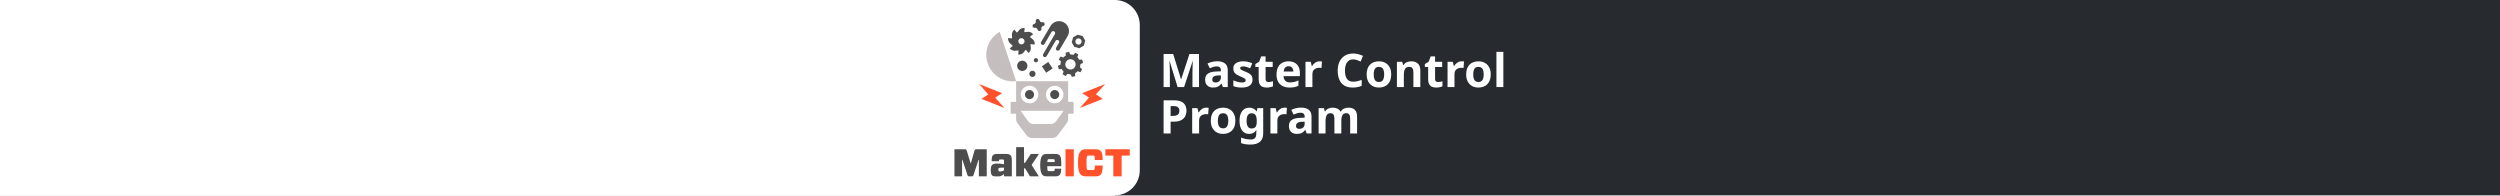
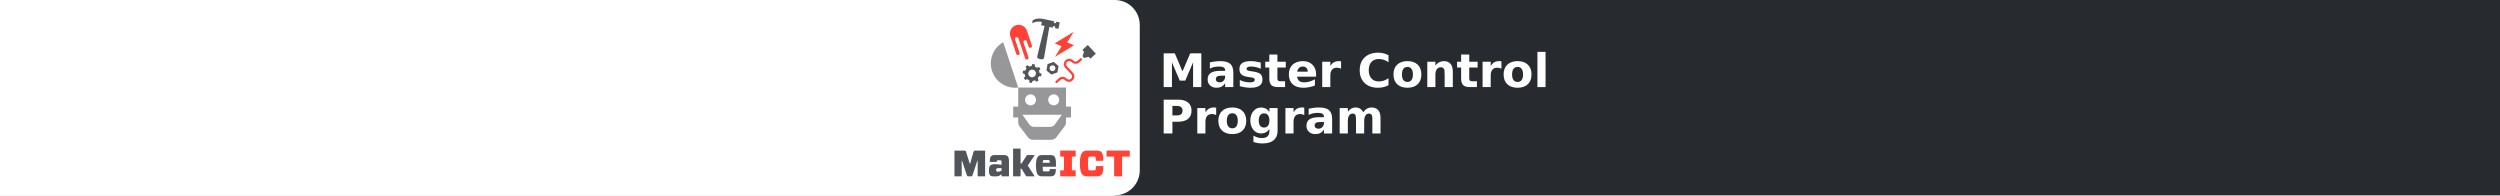
<svg xmlns="http://www.w3.org/2000/svg" width="2560" height="200" viewBox="0 0 2560 200" id="svg2" version="1.1">
  <defs id="defs4">
    <clipPath id="clipPath4214" clipPathUnits="userSpaceOnUse">
      <path id="path4216" d="M 0,612 792,612 792,0 0,0 0,612 Z" />
    </clipPath>
  </defs>
  <g id="layer1" transform="translate(-255.7823,-534.1035)">
    <rect style="opacity:1;fill:#272b30;fill-opacity:1;stroke:none;stroke-width:2;stroke-linecap:round;stroke-linejoin:round;stroke-miterlimit:4;stroke-dasharray:none;stroke-dashoffset:0;stroke-opacity:1" id="rect4879" width="1418.477" height="200" x="1397.305" y="534.104" ry="0" />
    <path style="opacity:1;fill:#ffffff;fill-opacity:1;stroke:none;stroke-width:2;stroke-linecap:round;stroke-linejoin:round;stroke-miterlimit:4;stroke-dasharray:none;stroke-dashoffset:0;stroke-opacity:1" d="m 255.782,534.103 0,200 1141.523,1.3e-4 c 14.182,0 25.6,-11.418 25.6,-25.6 l 0,-148.8 c 0,-14.182 -11.418,-25.6 -25.6,-25.6 z" id="rect4877" />
-     <text xml:space="preserve" style="font-style:normal;font-weight:normal;font-size:61.735px;line-height:100%;font-family:sans-serif;letter-spacing:0px;word-spacing:0px;fill:#ffffff;fill-opacity:1;stroke:none;stroke-width:1;stroke-linecap:butt;stroke-linejoin:miter;stroke-miterlimit:4;stroke-dasharray:none;stroke-opacity:1" x="1442.018" y="623.717" id="text4258" transform="scale(1.0007,0.9993009)">
-       <tspan id="tspan4260" x="1442.018" y="623.717" style="font-weight:bold;font-size:47.494px;line-height:100%;fill:#ffffff;fill-opacity:1;stroke:none;stroke-width:1;stroke-miterlimit:4;stroke-dasharray:none;stroke-opacity:1">Master Control</tspan>
-       <tspan id="tspan4784" x="1442.018" y="671.211" style="font-weight:bold;font-size:47.494px;line-height:100%;fill:#ffffff;fill-opacity:1;stroke:none;stroke-width:1;stroke-miterlimit:4;stroke-dasharray:none;stroke-opacity:1">Program</tspan>
-     </text>
-     <g id="g4990" transform="matrix(0.982336,0,0,0.982336,968.1253,7.295189)">
-       <g transform="matrix(0.7000381,0,0,0.7000381,59.22404,237.7041)" id="g4592">
-         <path id="path4220" style="fill:#c4bebf;fill-opacity:1;fill-rule:nonzero;stroke:none" d="m 368.22,473.882 c -16.103,9.084 -24.07,28.562 -18.033,46.773 6.038,18.211 24.065,29.07 42.405,26.734 l -24.372,-73.506 z" />
-         <path id="path4224" style="fill:#c4bebf;fill-opacity:1;fill-rule:nonzero;stroke:none" d="m 452.103,607.127 c -1.791,2.499 -4.676,3.98 -7.75,3.98 l -26.079,0 c -3.074,0 -5.96,-1.481 -7.75,-3.98 l -11.223,-15.658 64.024,0 -11.223,15.658 z m 17.931,-28.887 0,-30.85 -77.441,0 0,30.85 -8.151,0 0,17.62 8.151,0 0,7.874 c 0,2.285 0.743,4.509 2.116,6.336 l 13.381,17.789 c 1.991,2.647 5.111,4.205 8.424,4.205 l 29.599,0 c 3.312,0 6.433,-1.558 8.424,-4.205 l 13.381,-17.789 c 1.374,-1.827 2.116,-4.051 2.116,-6.336 l 0,-7.874 8.151,0 0,-17.62 -8.151,0 z" />
-         <path id="path4228" style="fill:#ffffff;fill-opacity:1;fill-rule:nonzero;stroke:none" d="m 450.067,580.379 c -7.206,0 -13.049,-5.843 -13.049,-13.049 0,-7.206 5.843,-13.049 13.049,-13.049 7.206,0 13.049,5.843 13.049,13.049 0,7.206 -5.843,13.049 -13.049,13.049" />
-         <path id="path4232" style="fill:#ffffff;fill-opacity:1;fill-rule:nonzero;stroke:none" d="m 412.559,554.283 c 7.206,0 13.049,5.841 13.049,13.049 0,7.206 -5.843,13.049 -13.049,13.049 -7.206,0 -13.049,-5.843 -13.049,-13.049 0,-7.207 5.843,-13.049 13.049,-13.049" />
-         <path id="path4246" style="fill:#ff522b;fill-opacity:1;fill-rule:nonzero;stroke:none" d="m 521.62,573.743 -10.159,-6.676 13.679,-15.379 -34.154,13.531 10.159,6.676 -13.679,15.377 34.154,-13.53 z" />
-         <path id="path4250" style="fill:#ff522b;fill-opacity:1;fill-rule:nonzero;stroke:none" d="m 341.006,573.743 10.159,-6.676 -13.679,-15.379 34.154,13.531 -10.159,6.676 13.679,15.377 -34.154,-13.53 z" />
-         <path id="path4254" style="fill:#4d4d4d;fill-opacity:1;fill-rule:nonzero;stroke:none" d="m 450.067,560.568 c -3.735,0 -6.763,3.027 -6.763,6.763 0,3.735 3.027,6.764 6.763,6.764 3.735,0 6.763,-3.029 6.763,-6.764 0,-3.735 -3.027,-6.763 -6.763,-6.763" />
-         <path id="path4258" style="fill:#4d4d4d;fill-opacity:1;fill-rule:nonzero;stroke:none" d="m 412.559,560.568 c -3.735,0 -6.763,3.027 -6.763,6.763 0,3.735 3.027,6.764 6.763,6.764 3.735,0 6.763,-3.029 6.763,-6.764 0,-3.735 -3.027,-6.763 -6.763,-6.763" />
-         <path id="path4262" style="fill:#4d4d4d;fill-opacity:1;fill-rule:nonzero;stroke:none" d="m 464.004,460.013 c -7.061,-4.12 -16.126,-1.735 -20.246,5.326 l -13.952,23.633 c -0.824,1.413 -0.348,3.225 1.065,4.049 1.413,0.825 3.225,0.347 4.049,-1.065 l 10.306,-17.665 c 0.825,-1.411 2.638,-1.889 4.05,-1.065 1.411,0.824 1.889,2.638 1.065,4.049 l -17.424,29.865 c -0.824,1.413 -0.347,3.226 1.065,4.05 1.413,0.824 3.226,0.346 4.05,-1.065 l 13.242,-22.7 c 0.824,-1.413 2.637,-1.889 4.049,-1.065 1.413,0.824 1.89,2.638 1.066,4.049 l -4.159,7.128 c -0.824,1.413 -0.346,3.225 1.066,4.049 1.413,0.824 3.225,0.347 4.049,-1.065 l 11.985,-20.26 c 4.12,-7.062 1.735,-16.126 -5.326,-20.246" />
-         <path id="path4266" style="fill:#4d4d4d;fill-opacity:1;fill-rule:nonzero;stroke:none" d="m 416.9,531.847 c -2.562,0 -4.641,2.078 -4.641,4.641 0,2.562 2.079,4.64 4.641,4.64 2.562,0 4.64,-2.078 4.64,-4.64 0,-2.564 -2.078,-4.641 -4.64,-4.641" />
-         <path id="path4270" style="fill:#4d4d4d;fill-opacity:1;fill-rule:nonzero;stroke:none" d="m 485.473,492.928 c -2.562,0 -4.64,-2.078 -4.64,-4.641 0,-2.562 2.078,-4.64 4.64,-4.64 2.562,0 4.64,2.078 4.64,4.64 0,2.564 -2.078,4.641 -4.64,4.641 m 6.229,-12.639 -7.48,-2.061 -6.747,3.831 -2.061,7.48 3.831,6.746 7.48,2.061 6.747,-3.831 2.061,-7.48 -3.831,-6.746 z" />
-         <path id="path4274" style="fill:#4d4d4d;fill-opacity:1;fill-rule:nonzero;stroke:none" d="m 422.071,513.012 c -1.749,0 -3.167,1.417 -3.167,3.167 0,1.749 1.419,3.167 3.167,3.167 1.749,0 3.168,-1.419 3.168,-3.167 0,-1.75 -1.419,-3.167 -3.168,-3.167" />
-         <path id="path4278" style="fill:#4d4d4d;fill-opacity:1;fill-rule:nonzero;stroke:none" d="m 401.778,516.878 c -4.231,0 -7.661,3.43 -7.661,7.661 0,4.231 3.43,7.661 7.661,7.661 4.231,0 7.661,-3.43 7.661,-7.661 0,-4.231 -3.43,-7.661 -7.661,-7.661" />
-         <path id="path4282" style="fill:#4d4d4d;fill-opacity:1;fill-rule:nonzero;stroke:none" d="m 477.109,529.136 c -3.739,1.982 -8.376,0.559 -10.359,-3.179 -1.981,-3.739 -0.559,-8.376 3.18,-10.359 3.737,-1.982 8.375,-0.559 10.357,3.179 1.982,3.739 0.56,8.376 -3.179,10.359 m 9.731,-13.562 -3.132,-4.151 1.565,-3.781 -4.594,-2.701 -2.544,3.204 -5.151,-0.72 -1.567,-3.78 -5.157,1.337 0.466,4.065 -4.151,3.132 -3.78,-1.564 -2.703,4.594 3.204,2.544 -0.72,5.15 -3.779,1.567 1.337,5.159 4.064,-0.468 3.132,4.151 -1.564,3.781 4.594,2.701 2.544,-3.204 5.15,0.72 1.567,3.78 5.159,-1.337 -0.466,-4.065 4.151,-3.132 3.78,1.564 2.703,-4.593 -3.205,-2.545 0.721,-5.15 3.779,-1.567 -1.337,-5.159 -4.065,0.468 z" />
-         <path id="path4286" style="fill:#4d4d4d;fill-opacity:1;fill-rule:nonzero;stroke:none" d="m 430.933,525.245 6.439,9.589 9.587,-6.439 -6.438,-9.589 -9.589,6.439 z" />
-         <path id="path4290" style="fill:#4d4d4d;fill-opacity:1;fill-rule:nonzero;stroke:none" d="m 400.529,492.613 c -2.562,0 -4.64,-2.078 -4.64,-4.641 0,-2.562 2.078,-4.64 4.64,-4.64 2.562,0 4.641,2.078 4.641,4.64 0,2.564 -2.079,4.641 -4.641,4.641 m 15.821,-8.453 c -1.517,-1.051 -2.909,-2.138 -3.24,-2.784 l 4.854,-3.989 -0.072,-0.087 c -2.131,-2.592 -5.486,-3.849 -8.796,-3.3 -1.821,0.302 -3.594,0.491 -4.326,0.251 l 0.595,-6.089 -0.255,-0.024 c -3.274,-0.32 -6.479,1.1 -8.445,3.737 -1.115,1.496 -2.28,2.894 -2.97,3.248 l -3.761,-4.574 -0.002,0.002 c -2.654,2.18 -3.995,5.575 -3.559,8.981 0.225,1.746 0.344,3.431 0.114,4.18 l -5.776,-0.565 0,0.004 c -0.335,3.425 1.125,6.781 3.855,8.877 1.401,1.075 2.684,2.175 3.047,2.839 l -4.516,3.711 0.002,0.004 c 2.178,2.647 5.589,3.955 8.98,3.446 1.761,-0.265 3.46,-0.424 4.201,-0.211 l -0.584,5.986 0.002,0 c 3.41,0.333 6.736,-1.191 8.716,-3.987 1.05,-1.484 2.127,-2.842 2.771,-3.194 l 3.941,4.794 0.002,-0.002 c 2.636,-2.166 3.886,-5.598 3.268,-8.954 -0.333,-1.802 -0.55,-3.542 -0.331,-4.256 l 6.285,0.614 0.002,-0.024 c 0.331,-3.39 -1.202,-6.695 -4.003,-8.635" />
-         <path id="path4294" style="fill:#4d4d4d;fill-opacity:1;fill-rule:nonzero;stroke:none" d="m 431.558,459.576 c -1.782,0.379 -3.536,-0.759 -3.915,-2.541 -0.339,-1.587 -1.899,-2.6 -3.485,-2.263 -1.587,0.338 -2.6,1.897 -2.263,3.485 0.38,1.782 -0.759,3.536 -2.541,3.915 -1.587,0.338 -2.6,1.897 -2.263,3.485 0.338,1.587 1.897,2.6 3.485,2.263 1.784,-0.38 3.536,0.759 3.915,2.541 0.339,1.587 1.899,2.6 3.485,2.263 1.587,-0.339 2.6,-1.899 2.263,-3.485 -0.38,-1.784 0.759,-3.536 2.541,-3.916 1.587,-0.338 2.6,-1.897 2.263,-3.484 -0.337,-1.587 -1.897,-2.6 -3.485,-2.263" />
+     <g id="g5498" transform="translate(8.6841675e-6,0)">
+       <g transform="scale(1.0007,0.9993009)" style="font-style:normal;font-weight:normal;font-size:61.735px;line-height:100%;font-family:sans-serif;letter-spacing:0px;word-spacing:0px;fill:#ffffff;fill-opacity:1;stroke:none;stroke-width:1;stroke-linecap:butt;stroke-linejoin:miter;stroke-miterlimit:4;stroke-dasharray:none;stroke-opacity:1" id="text4258">
+         <path d="m 1446.378,589.094 11.363,0 7.885,18.529 7.931,-18.529 11.34,0 0,34.623 -8.441,0 0,-25.324 -7.978,18.668 -5.659,0 -7.978,-18.668 0,25.324 -8.464,0 0,-34.623 z" style="font-weight:bold;font-size:47.494px;line-height:100%;fill:#ffffff;fill-opacity:1;stroke:none;stroke-width:1;stroke-miterlimit:4;stroke-dasharray:none;stroke-opacity:1" id="path5524" />
+         <path d="m 1504.957,612.029 q -2.597,0 -3.919,0.881 -1.299,0.881 -1.299,2.597 0,1.577 1.044,2.481 1.067,0.881 2.945,0.881 2.342,0 3.942,-1.67 1.6,-1.693 1.6,-4.221 l 0,-0.951 -4.313,0 z m 12.685,-3.131 0,14.819 -8.372,0 0,-3.85 q -1.67,2.365 -3.757,3.455 -2.087,1.067 -5.079,1.067 -4.035,0 -6.563,-2.342 -2.505,-2.365 -2.505,-6.122 0,-4.569 3.131,-6.702 3.154,-2.134 9.879,-2.134 l 4.893,0 0,-0.649 q 0,-1.971 -1.554,-2.876 -1.554,-0.928 -4.847,-0.928 -2.667,0 -4.963,0.533 -2.296,0.533 -4.267,1.6 l 0,-6.331 q 2.667,-0.649 5.357,-0.974 2.69,-0.348 5.38,-0.348 7.027,0 10.134,2.783 3.131,2.76 3.131,8.998 z" style="font-weight:bold;font-size:47.494px;line-height:100%;fill:#ffffff;fill-opacity:1;stroke:none;stroke-width:1;stroke-miterlimit:4;stroke-dasharray:none;stroke-opacity:1" id="path5526" />
+         <path d="m 1545.702,598.556 0,6.308 q -2.667,-1.113 -5.148,-1.67 -2.481,-0.557 -4.684,-0.557 -2.365,0 -3.525,0.603 -1.136,0.58 -1.136,1.809 0,0.997 0.858,1.531 0.881,0.533 3.131,0.788 l 1.461,0.209 q 6.377,0.812 8.581,2.667 2.203,1.855 2.203,5.821 0,4.151 -3.061,6.238 -3.061,2.087 -9.137,2.087 -2.574,0 -5.334,-0.417 -2.736,-0.394 -5.635,-1.206 l 0,-6.308 q 2.481,1.206 5.079,1.809 2.62,0.603 5.311,0.603 2.435,0 3.664,-0.673 1.229,-0.673 1.229,-1.994 0,-1.113 -0.858,-1.647 -0.835,-0.557 -3.363,-0.858 l -1.461,-0.186 q -5.543,-0.696 -7.769,-2.574 -2.226,-1.878 -2.226,-5.705 0,-4.128 2.829,-6.122 2.829,-1.994 8.673,-1.994 2.296,0 4.824,0.348 2.528,0.348 5.496,1.09 z" style="font-weight:bold;font-size:47.494px;line-height:100%;fill:#ffffff;fill-opacity:1;stroke:none;stroke-width:1;stroke-miterlimit:4;stroke-dasharray:none;stroke-opacity:1" id="path5528" />
+         <path d="m 1562.77,590.369 0,7.375 8.557,0 0,5.937 -8.557,0 0,11.015 q 0,1.809 0.719,2.458 0.719,0.626 2.852,0.626 l 4.267,0 0,5.937 -7.12,0 q -4.916,0 -6.98,-2.041 -2.041,-2.064 -2.041,-6.98 l 0,-11.015 -4.128,0 0,-5.937 4.128,0 0,-7.375 8.302,0 z" style="font-weight:bold;font-size:47.494px;line-height:100%;fill:#ffffff;fill-opacity:1;stroke:none;stroke-width:1;stroke-miterlimit:4;stroke-dasharray:none;stroke-opacity:1" id="path5530" />
+         <path d="m 1602.356,610.661 0,2.365 -19.41,0 q 0.301,2.922 2.11,4.383 1.809,1.461 5.056,1.461 2.62,0 5.357,-0.765 2.76,-0.788 5.659,-2.365 l 0,6.401 q -2.945,1.113 -5.89,1.67 -2.945,0.58 -5.89,0.58 -7.05,0 -10.969,-3.571 -3.896,-3.595 -3.896,-10.065 0,-6.354 3.826,-9.995 3.85,-3.641 10.575,-3.641 6.122,0 9.786,3.687 3.687,3.687 3.687,9.856 z m -8.534,-2.76 q 0,-2.365 -1.391,-3.803 -1.368,-1.461 -3.595,-1.461 -2.412,0 -3.919,1.368 -1.507,1.345 -1.878,3.896 l 10.784,0 z" style="font-weight:bold;font-size:47.494px;line-height:100%;fill:#ffffff;fill-opacity:1;stroke:none;stroke-width:1;stroke-miterlimit:4;stroke-dasharray:none;stroke-opacity:1" id="path5532" />
+         <path d="m 1627.912,604.817 q -1.09,-0.51 -2.18,-0.742 -1.067,-0.255 -2.157,-0.255 -3.2,0 -4.94,2.064 -1.716,2.041 -1.716,5.867 l 0,11.966 -8.302,0 0,-25.973 8.302,0 0,4.267 q 1.6,-2.551 3.664,-3.71 2.087,-1.183 4.986,-1.183 0.417,0 0.904,0.046 0.487,0.023 1.415,0.139 l 0.023,7.514 z" style="font-weight:bold;font-size:47.494px;line-height:100%;fill:#ffffff;fill-opacity:1;stroke:none;stroke-width:1;stroke-miterlimit:4;stroke-dasharray:none;stroke-opacity:1" id="path5534" />
+         <path d="m 1676.427,621.816 q -2.458,1.275 -5.125,1.925 -2.667,0.649 -5.566,0.649 -8.65,0 -13.706,-4.824 -5.056,-4.847 -5.056,-13.126 0,-8.302 5.056,-13.126 5.056,-4.847 13.706,-4.847 2.899,0 5.566,0.649 2.667,0.649 5.125,1.925 l 0,7.166 q -2.481,-1.693 -4.893,-2.481 -2.412,-0.788 -5.079,-0.788 -4.777,0 -7.514,3.061 -2.736,3.061 -2.736,8.441 0,5.357 2.736,8.418 2.736,3.061 7.514,3.061 2.667,0 5.079,-0.788 2.412,-0.788 4.893,-2.481 l 0,7.166 z" style="font-weight:bold;font-size:47.494px;line-height:100%;fill:#ffffff;fill-opacity:1;stroke:none;stroke-width:1;stroke-miterlimit:4;stroke-dasharray:none;stroke-opacity:1" id="path5536" />
+         <path d="m 1695.837,603.054 q -2.76,0 -4.221,1.994 -1.438,1.971 -1.438,5.705 0,3.734 1.438,5.728 1.461,1.971 4.221,1.971 2.713,0 4.151,-1.971 1.438,-1.994 1.438,-5.728 0,-3.734 -1.438,-5.705 -1.438,-1.994 -4.151,-1.994 z m 0,-5.937 q 6.702,0 10.459,3.618 3.78,3.618 3.78,10.018 0,6.401 -3.78,10.018 -3.757,3.618 -10.459,3.618 -6.725,0 -10.528,-3.618 -3.78,-3.618 -3.78,-10.018 0,-6.401 3.78,-10.018 3.803,-3.618 10.528,-3.618 z" style="font-weight:bold;font-size:47.494px;line-height:100%;fill:#ffffff;fill-opacity:1;stroke:none;stroke-width:1;stroke-miterlimit:4;stroke-dasharray:none;stroke-opacity:1" id="path5538" />
+         <path d="m 1742.241,607.901 0,15.816 -8.348,0 0,-2.574 0,-9.531 q 0,-3.363 -0.162,-4.638 -0.139,-1.275 -0.51,-1.878 -0.487,-0.812 -1.322,-1.252 -0.835,-0.464 -1.902,-0.464 -2.597,0 -4.082,2.018 -1.484,1.994 -1.484,5.543 l 0,12.778 -8.302,0 0,-25.973 8.302,0 0,3.803 q 1.878,-2.273 3.989,-3.339 2.11,-1.09 4.661,-1.09 4.499,0 6.818,2.76 2.342,2.76 2.342,8.024 z" style="font-weight:bold;font-size:47.494px;line-height:100%;fill:#ffffff;fill-opacity:1;stroke:none;stroke-width:1;stroke-miterlimit:4;stroke-dasharray:none;stroke-opacity:1" id="path5540" />
+         <path d="m 1759.054,590.369 0,7.375 8.557,0 0,5.937 -8.557,0 0,11.015 q 0,1.809 0.719,2.458 0.719,0.626 2.852,0.626 l 4.267,0 0,5.937 -7.12,0 q -4.916,0 -6.98,-2.041 -2.041,-2.064 -2.041,-6.98 l 0,-11.015 -4.128,0 0,-5.937 4.128,0 0,-7.375 8.302,0 z" style="font-weight:bold;font-size:47.494px;line-height:100%;fill:#ffffff;fill-opacity:1;stroke:none;stroke-width:1;stroke-miterlimit:4;stroke-dasharray:none;stroke-opacity:1" id="path5542" />
+         <path d="m 1792.008,604.817 q -1.09,-0.51 -2.18,-0.742 -1.067,-0.255 -2.157,-0.255 -3.2,0 -4.94,2.064 -1.716,2.041 -1.716,5.867 l 0,11.966 -8.302,0 0,-25.973 8.302,0 0,4.267 q 1.6,-2.551 3.664,-3.71 2.087,-1.183 4.986,-1.183 0.417,0 0.904,0.046 0.487,0.023 1.415,0.139 l 0.023,7.514 z" style="font-weight:bold;font-size:47.494px;line-height:100%;fill:#ffffff;fill-opacity:1;stroke:none;stroke-width:1;stroke-miterlimit:4;stroke-dasharray:none;stroke-opacity:1" id="path5544" />
+         <path d="m 1808.543,603.054 q -2.76,0 -4.221,1.994 -1.438,1.971 -1.438,5.705 0,3.734 1.438,5.728 1.461,1.971 4.221,1.971 2.713,0 4.151,-1.971 1.438,-1.994 1.438,-5.728 0,-3.734 -1.438,-5.705 -1.438,-1.994 -4.151,-1.994 z m 0,-5.937 q 6.702,0 10.459,3.618 3.78,3.618 3.78,10.018 0,6.401 -3.78,10.018 -3.757,3.618 -10.459,3.618 -6.725,0 -10.528,-3.618 -3.78,-3.618 -3.78,-10.018 0,-6.401 3.78,-10.018 3.803,-3.618 10.528,-3.618 z" style="font-weight:bold;font-size:47.494px;line-height:100%;fill:#ffffff;fill-opacity:1;stroke:none;stroke-width:1;stroke-miterlimit:4;stroke-dasharray:none;stroke-opacity:1" id="path5546" />
+         <path d="m 1828.834,587.633 8.302,0 0,36.084 -8.302,0 0,-36.084 z" style="font-weight:bold;font-size:47.494px;line-height:100%;fill:#ffffff;fill-opacity:1;stroke:none;stroke-width:1;stroke-miterlimit:4;stroke-dasharray:none;stroke-opacity:1" id="path5548" />
+         <path d="m 1446.378,636.588 14.819,0 q 6.609,0 10.134,2.945 3.548,2.922 3.548,8.349 0,5.45 -3.548,8.395 -3.525,2.922 -10.134,2.922 l -5.89,0 0,12.013 -8.928,0 0,-34.623 z m 8.928,6.47 0,9.67 4.94,0 q 2.597,0 4.012,-1.252 1.415,-1.275 1.415,-3.595 0,-2.319 -1.415,-3.571 -1.415,-1.252 -4.012,-1.252 l -4.94,0 z" style="font-weight:bold;font-size:47.494px;line-height:100%;fill:#ffffff;fill-opacity:1;stroke:none;stroke-width:1;stroke-miterlimit:4;stroke-dasharray:none;stroke-opacity:1" id="path5550" />
+         <path d="m 1500.087,652.311 q -1.09,-0.51 -2.18,-0.742 -1.067,-0.255 -2.157,-0.255 -3.2,0 -4.939,2.064 -1.716,2.041 -1.716,5.867 l 0,11.966 -8.302,0 0,-25.973 8.302,0 0,4.267 q 1.6,-2.551 3.664,-3.71 2.087,-1.183 4.986,-1.183 0.417,0 0.904,0.046 0.487,0.023 1.415,0.139 l 0.023,7.514 z" style="font-weight:bold;font-size:47.494px;line-height:100%;fill:#ffffff;fill-opacity:1;stroke:none;stroke-width:1;stroke-miterlimit:4;stroke-dasharray:none;stroke-opacity:1" id="path5552" />
+         <path d="m 1516.621,650.548 q -2.76,0 -4.221,1.994 -1.438,1.971 -1.438,5.705 0,3.734 1.438,5.728 1.461,1.971 4.221,1.971 2.713,0 4.151,-1.971 1.438,-1.994 1.438,-5.728 0,-3.734 -1.438,-5.705 -1.438,-1.994 -4.151,-1.994 z m 0,-5.937 q 6.702,0 10.459,3.618 3.78,3.618 3.78,10.018 0,6.401 -3.78,10.018 -3.757,3.618 -10.459,3.618 -6.725,0 -10.528,-3.618 -3.78,-3.618 -3.78,-10.018 0,-6.401 3.78,-10.018 3.803,-3.618 10.528,-3.618 z" style="font-weight:bold;font-size:47.494px;line-height:100%;fill:#ffffff;fill-opacity:1;stroke:none;stroke-width:1;stroke-miterlimit:4;stroke-dasharray:none;stroke-opacity:1" id="path5554" />
+         <path d="m 1554.584,666.805 q -1.716,2.273 -3.78,3.339 -2.064,1.067 -4.777,1.067 -4.754,0 -7.862,-3.734 -3.108,-3.757 -3.108,-9.554 0,-5.821 3.108,-9.531 3.107,-3.734 7.862,-3.734 2.713,0 4.777,1.067 2.064,1.067 3.78,3.363 l 0,-3.85 8.349,0 0,23.353 q 0,6.261 -3.966,9.554 -3.942,3.316 -11.456,3.316 -2.435,0 -4.708,-0.371 -2.273,-0.371 -4.569,-1.136 l 0,-6.47 q 2.18,1.252 4.267,1.855 2.087,0.626 4.197,0.626 4.082,0 5.983,-1.786 1.902,-1.786 1.902,-5.589 l 0,-1.786 z m -5.473,-16.164 q -2.574,0 -4.012,1.902 -1.438,1.902 -1.438,5.38 0,3.571 1.391,5.427 1.391,1.832 4.058,1.832 2.597,0 4.035,-1.902 1.438,-1.902 1.438,-5.357 0,-3.479 -1.438,-5.38 -1.438,-1.902 -4.035,-1.902 z" style="font-weight:bold;font-size:47.494px;line-height:100%;fill:#ffffff;fill-opacity:1;stroke:none;stroke-width:1;stroke-miterlimit:4;stroke-dasharray:none;stroke-opacity:1" id="path5556" />
+         <path d="m 1590.251,652.311 q -1.09,-0.51 -2.18,-0.742 -1.067,-0.255 -2.157,-0.255 -3.2,0 -4.94,2.064 -1.716,2.041 -1.716,5.867 l 0,11.966 -8.302,0 0,-25.973 8.302,0 0,4.267 q 1.6,-2.551 3.664,-3.71 2.087,-1.183 4.986,-1.183 0.417,0 0.904,0.046 0.487,0.023 1.415,0.139 l 0.023,7.514 z" style="font-weight:bold;font-size:47.494px;line-height:100%;fill:#ffffff;fill-opacity:1;stroke:none;stroke-width:1;stroke-miterlimit:4;stroke-dasharray:none;stroke-opacity:1" id="path5558" />
+         <path d="m 1606.067,659.523 q -2.597,0 -3.919,0.881 -1.299,0.881 -1.299,2.597 0,1.577 1.044,2.481 1.067,0.881 2.945,0.881 2.342,0 3.942,-1.67 1.6,-1.693 1.6,-4.221 l 0,-0.951 -4.313,0 z m 12.685,-3.131 0,14.819 -8.372,0 0,-3.85 q -1.67,2.365 -3.757,3.455 -2.087,1.067 -5.079,1.067 -4.035,0 -6.563,-2.342 -2.505,-2.365 -2.505,-6.122 0,-4.569 3.131,-6.702 3.154,-2.134 9.879,-2.134 l 4.893,0 0,-0.649 q 0,-1.971 -1.554,-2.876 -1.554,-0.928 -4.847,-0.928 -2.667,0 -4.963,0.533 -2.296,0.533 -4.267,1.6 l 0,-6.331 q 2.667,-0.649 5.357,-0.974 2.69,-0.348 5.38,-0.348 7.027,0 10.134,2.783 3.131,2.76 3.131,8.998 z" style="font-weight:bold;font-size:47.494px;line-height:100%;fill:#ffffff;fill-opacity:1;stroke:none;stroke-width:1;stroke-miterlimit:4;stroke-dasharray:none;stroke-opacity:1" id="path5560" />
+         <path d="m 1650.592,649.551 q 1.577,-2.412 3.734,-3.664 2.18,-1.275 4.777,-1.275 4.476,0 6.818,2.76 2.342,2.76 2.342,8.024 l 0,15.816 -8.348,0 0,-13.543 q 0.023,-0.301 0.023,-0.626 0.023,-0.325 0.023,-0.928 0,-2.76 -0.812,-3.989 -0.812,-1.252 -2.62,-1.252 -2.365,0 -3.664,1.948 -1.276,1.948 -1.322,5.635 l 0,12.755 -8.348,0 0,-13.543 q 0,-4.313 -0.742,-5.543 -0.742,-1.252 -2.644,-1.252 -2.389,0 -3.687,1.971 -1.299,1.948 -1.299,5.589 l 0,12.778 -8.348,0 0,-25.973 8.348,0 0,3.803 q 1.531,-2.203 3.502,-3.316 1.994,-1.113 4.383,-1.113 2.69,0 4.754,1.299 2.064,1.299 3.131,3.641 z" style="font-weight:bold;font-size:47.494px;line-height:100%;fill:#ffffff;fill-opacity:1;stroke:none;stroke-width:1;stroke-miterlimit:4;stroke-dasharray:none;stroke-opacity:1" id="path5562" />
      </g>
-       <g transform="matrix(0.7000381,0,0,0.7000381,59.22399,237.7041)" id="g4611">
-         <path d="m 466.114,648.759 12.391,0 0,40.344 -12.391,0 0,-40.344 z" style="fill:#ff522b;fill-opacity:1;fill-rule:nonzero;stroke:none" id="path4234" />
-         <path id="path4238" style="fill:#ff522b;fill-opacity:1;fill-rule:nonzero;stroke:none" d="m 518.411,686.798 c -1.556,1.556 -3.689,2.305 -7.896,2.305 l -13.486,0 c -4.207,0 -6.397,-0.749 -7.954,-2.305 -2.362,-2.305 -4.38,-6.744 -4.38,-17.866 0,-11.124 2.018,-15.561 4.38,-17.867 1.556,-1.556 3.746,-2.305 7.954,-2.305 l 13.486,0 c 4.207,0 6.34,0.749 7.896,2.305 2.018,2.018 2.998,5.534 3.112,13.66 l -11.585,0 c -0.172,-5.015 -0.634,-5.764 -0.98,-6.11 -0.345,-0.345 -0.921,-0.461 -2.651,-0.461 l -5.129,0 c -1.729,0 -2.305,0.116 -2.651,0.461 -0.404,0.404 -1.095,1.499 -1.095,10.318 0,8.875 0.691,9.912 1.095,10.316 0.346,0.345 0.922,0.461 2.651,0.461 l 5.129,0 c 1.73,0 2.306,-0.116 2.651,-0.461 0.346,-0.346 0.807,-1.095 0.98,-6.282 l 11.585,0 c -0.115,8.242 -1.038,11.815 -3.112,13.832" />
-         <path id="path4242" style="fill:#ff522b;fill-opacity:1;fill-rule:nonzero;stroke:none" d="m 549.74,658.211 0,30.892 -12.391,0 0,-30.892 -11.815,0 0,-9.453 36.31,0 0,9.453 -12.104,0 z" />
-         <path id="path4298" style="fill:#4d4d4d;fill-opacity:1;fill-rule:nonzero;stroke:none" d="m 348.85,689.103 -11.7,0 0,-24.438 -0.576,0 -7.261,22.133 c -0.578,1.729 -1.095,2.305 -2.594,2.305 l -4.15,0 c -1.499,0 -2.075,-0.634 -2.594,-2.305 l -7.261,-22.133 -0.576,0 0,24.438 -11.355,0 0,-40.344 15.446,0 c 1.786,0 2.421,0.576 2.94,2.362 l 5.59,18.328 0.519,0 5.245,-18.328 c 0.519,-1.786 1.153,-2.362 2.939,-2.362 l 15.389,0 0,40.344 z" />
-         <path id="path4302" style="fill:#4d4d4d;fill-opacity:1;fill-rule:nonzero;stroke:none" d="m 374.571,680.285 0,-4.093 -3.574,0 c -2.824,0 -3.689,0.174 -4.265,0.75 -0.576,0.576 -0.634,1.268 -0.634,2.132 0,0.98 0.115,1.671 0.576,2.132 0.461,0.461 1.153,0.576 2.075,0.576 l 0.519,0 c 1.326,0 2.479,-0.115 5.303,-1.499 m -16.426,-22.68 c 1.326,-1.326 2.998,-1.845 6.11,-1.845 l 13.486,0 c 2.881,0 5.188,0.519 6.512,1.903 1.384,1.499 1.96,3.342 1.96,8.53 l 0,22.91 -11.643,0 0,-3.4 c -3.861,3.055 -5.532,3.458 -8.415,3.458 l -3.861,0 c -2.824,0 -4.322,-0.345 -5.59,-1.613 -1.095,-1.095 -1.845,-2.998 -1.845,-7.378 0,-4.15 0.519,-6.57 2.018,-8.069 1.556,-1.556 3.861,-2.018 7.665,-2.018 2.998,0 6.571,0.346 10.029,0.98 l 0,-3.315 c 0,-2.536 -0.115,-2.94 -0.519,-3.344 -0.346,-0.345 -0.922,-0.46 -1.901,-0.46 l -2.768,0 c -0.98,0 -1.556,0.115 -1.901,0.46 -0.404,0.404 -0.461,0.693 -0.519,2.132 l -10.777,0 c 0.058,-5.705 0.576,-7.55 1.959,-8.932" />
-         <path id="path4306" style="fill:#4d4d4d;fill-opacity:1;fill-rule:nonzero;stroke:none" d="m 392.661,689.103 0,-43.514 11.7,0 0,23.456 1.499,0 8.643,-13.285 12.104,0 -10.949,16.398 10.835,16.945 -13.256,0 -7.319,-11.93 -1.556,0 0,11.93 -11.7,0 z" />
-         <path id="path4310" style="fill:#4d4d4d;fill-opacity:1;fill-rule:nonzero;stroke:none" d="m 442.063,663.525 5.2,0 c 1.429,0 1.905,0.095 2.191,0.381 0.259,0.259 0.596,0.792 0.764,3.981 l -11.146,0 c 0.181,-3.178 0.555,-3.736 0.8,-3.981 0.286,-0.286 0.762,-0.381 2.191,-0.381 m 17.775,5.43 0,0 c -0.095,-6.716 -0.905,-9.621 -2.572,-11.289 -1.286,-1.286 -3.049,-1.905 -6.526,-1.905 l -12.106,0 c -3.476,0 -5.286,0.619 -6.572,1.905 -1.954,1.905 -3.62,5.572 -3.62,14.766 0,9.193 1.666,12.86 3.62,14.766 1.286,1.285 3.096,1.905 6.572,1.905 l 12.106,0 c 3.478,0 5.24,-0.62 6.526,-1.905 1.544,-1.501 2.315,-4.046 2.524,-9.508 l -9.62,0 c -0.179,2.566 -0.48,3.031 -0.715,3.268 -0.286,0.285 -0.762,0.381 -2.191,0.381 l -5.2,0 c -1.429,0 -1.905,-0.096 -2.191,-0.381 -0.307,-0.307 -0.816,-1.065 -0.895,-6.928 l 20.861,0 0,-5.076 z" />
-       </g>
+       <path id="path4405" d="m 1271.658,606.871 c 3.814,11.501 15.202,18.362 26.787,16.887 l -15.394,-46.434 c -10.171,5.738 -15.204,18.044 -11.393,29.547" style="display:inline;fill:#979799;fill-opacity:1;fill-rule:nonzero;stroke:none" />
+       <path id="path4407" d="m 1336.037,661.494 c -1.13,1.579 -2.953,2.514 -4.895,2.514 l -16.475,0 c -1.942,0 -3.765,-0.935 -4.895,-2.514 l -7.09,-9.89 40.444,0 z m -24.979,-30.764 c 3.106,0 5.625,2.519 5.625,5.625 0,3.106 -2.519,5.625 -5.625,5.625 -3.106,0 -5.625,-2.519 -5.625,-5.625 0,-3.106 2.519,-5.625 5.625,-5.625 m 23.693,0 c 3.106,0 5.625,2.519 5.625,5.625 0,3.106 -2.519,5.625 -5.625,5.625 -3.106,0 -5.625,-2.519 -5.625,-5.625 0,-3.106 2.519,-5.625 5.625,-5.625 m 12.614,12.515 0,-19.487 -48.921,0 0,19.487 -5.149,0 0,11.131 5.149,0 0,4.973 c 0,1.443 0.471,2.847 1.34,4.001 l 8.452,11.237 c 1.258,1.673 3.227,2.657 5.321,2.657 l 18.695,0 c 2.095,0 4.063,-0.984 5.321,-2.657 l 8.454,-11.237 c 0.866,-1.155 1.337,-2.558 1.337,-4.001 l 0,-4.973 5.149,0 0,-11.131 z m 0,0" style="display:inline;fill:#979799;fill-opacity:1;fill-rule:nonzero;stroke:none" />
+       <path id="path4409" d="m 1337.054,557.928 -2.208,-0.456 0.343,-1.653 -11.886,-2.457 c -3.871,-0.775 -7.556,-0.126 -10.011,1.51 l -0.654,3.158 c 2.455,-1.636 6.14,-2.289 10.011,-1.512 l -0.711,3.437 3.518,0.725 -7.522,31.001 c -0.136,0.575 -0.034,1.179 0.284,1.678 0.318,0.498 0.824,0.846 1.401,0.967 l 2.706,0.558 c 0.577,0.121 1.179,0 1.668,-0.331 0.491,-0.331 0.824,-0.846 0.928,-1.428 l 5.386,-31.44 3.518,0.728 0.343,-1.653 2.205,0.454 -0.34,1.653 3.575,0.74 1.362,-6.592 -3.575,-0.738 z m 0,0" style="display:inline;fill:#515459;fill-opacity:1;fill-rule:nonzero;stroke:none" />
+       <path id="path4411" d="m 1312.956,613.249 c -2.166,0.165 -4.058,-1.458 -4.223,-3.627 -0.165,-2.166 1.458,-4.058 3.624,-4.224 2.168,-0.165 4.061,1.458 4.226,3.627 0.165,2.166 -1.458,4.058 -3.627,4.224 m 6.747,-6.987 1.515,-1.458 -1.609,-2.215 -1.858,0.987 -2.277,-1.399 0.039,-2.102 -2.704,-0.429 -0.614,2.011 -2.6,0.622 -1.458,-1.515 -2.215,1.609 0.984,1.855 -1.396,2.28 -2.102,-0.039 -0.429,2.704 2.008,0.617 0.624,2.598 -1.515,1.458 1.609,2.215 1.855,-0.984 2.277,1.396 -0.037,2.102 2.704,0.429 0.614,-2.008 2.6,-0.624 1.458,1.515 2.215,-1.609 -0.987,-1.855 1.399,-2.28 2.102,0.039 0.429,-2.704 -2.011,-0.614 z m 0,0" style="display:inline;fill:#515459;fill-opacity:1;fill-rule:nonzero;stroke:none" />
+       <path id="path4413" d="m 1369.663,580.146 -5.563,5.144 1.739,1.882 -1.544,4.569 1.613,1.747 4.677,-1.182 1.742,1.885 5.566,-5.144 z m 0,0" style="display:inline;fill:#515459;fill-opacity:1;fill-rule:nonzero;stroke:none" />
+       <path id="path4415" d="m 1336.37,602.946 c 0.56,1.562 -0.249,3.281 -1.808,3.844 -1.562,0.562 -3.284,-0.247 -3.844,-1.806 -0.562,-1.562 0.247,-3.284 1.806,-3.846 1.562,-0.562 3.281,0.247 3.846,1.808 m -7.86,-3.234 -1.164,6.486 5.033,4.251 6.197,-2.233 1.167,-6.486 -5.035,-4.251 z m 0,0" style="display:inline;fill:#515459;fill-opacity:1;fill-rule:nonzero;stroke:none" />
+       <path id="path4417" d="m 1252.578,689.855 -3.427,11.977 -0.341,0 -3.654,-11.977 c -0.338,-1.167 -0.752,-1.544 -1.919,-1.544 l -10.095,0 0,26.367 7.421,0 0,-15.972 0.375,0 4.747,14.464 c 0.341,1.093 0.716,1.507 1.695,1.507 l 2.714,0 c 0.977,0 1.317,-0.377 1.695,-1.507 l 4.744,-14.464 0.378,0 0,15.972 7.645,0 0,-26.367 -10.056,0 c -1.167,0 -1.581,0.377 -1.922,1.544" style="display:inline;fill:#515459;fill-opacity:1;fill-rule:nonzero;stroke:none" />
+       <path id="path4419" d="m 1281.366,708.915 c -1.845,0.903 -2.598,0.979 -3.466,0.979 l -0.338,0 c -0.602,0 -1.053,-0.076 -1.357,-0.377 -0.301,-0.301 -0.375,-0.752 -0.375,-1.394 0,-0.565 0.037,-1.016 0.414,-1.394 0.375,-0.375 0.94,-0.488 2.785,-0.488 l 2.336,0 z m 2.072,-16.028 -8.815,0 c -2.033,0 -3.126,0.338 -3.992,1.206 -0.905,0.903 -1.243,2.109 -1.28,5.837 l 7.041,0 c 0.039,-0.942 0.077,-1.13 0.341,-1.394 0.227,-0.224 0.602,-0.301 1.243,-0.301 l 1.808,0 c 0.639,0 1.016,0.076 1.241,0.301 0.264,0.264 0.34,0.528 0.34,2.186 l 0,2.166 c -2.26,-0.414 -4.596,-0.641 -6.555,-0.641 -2.484,0 -3.992,0.303 -5.008,1.32 -0.979,0.979 -1.32,2.561 -1.32,5.272 0,2.864 0.491,4.108 1.206,4.823 0.829,0.829 1.808,1.053 3.654,1.053 l 2.524,0 c 1.882,0 2.975,-0.264 5.499,-2.26 l 0,2.223 7.608,0 0,-14.972 c 0,-3.392 -0.377,-4.596 -1.28,-5.575 -0.866,-0.905 -2.373,-1.243 -4.255,-1.243" style="display:inline;fill:#515459;fill-opacity:1;fill-rule:nonzero;stroke:none" />
+       <path id="path4421" d="m 1307.462,692.887 -5.649,8.684 -0.977,0 0,-15.33 -7.648,0 0,28.437 7.648,0 0,-7.798 1.016,0 4.784,7.798 8.662,0 -7.08,-11.074 7.154,-10.717 z m 0,0" style="display:inline;fill:#515459;fill-opacity:1;fill-rule:nonzero;stroke:none" />
+       <path id="path4423" d="m 1323.52,700.813 c 0.118,-2.077 0.363,-2.442 0.523,-2.603 0.185,-0.187 0.496,-0.249 1.431,-0.249 l 3.4,0 c 0.933,0 1.244,0.062 1.431,0.249 0.168,0.168 0.39,0.518 0.498,2.603 z m 13.571,0.696 c -0.064,-4.389 -0.592,-6.288 -1.683,-7.376 -0.839,-0.841 -1.991,-1.246 -4.263,-1.246 l -7.914,0 c -2.272,0 -3.454,0.405 -4.295,1.246 -1.276,1.243 -2.366,3.641 -2.366,9.649 0,6.01 1.09,8.405 2.366,9.651 0.841,0.841 2.023,1.246 4.295,1.246 l 7.914,0 c 2.272,0 3.424,-0.405 4.263,-1.246 1.009,-0.982 1.512,-2.645 1.65,-6.212 l -6.288,0 c -0.116,1.675 -0.313,1.981 -0.466,2.134 -0.188,0.187 -0.498,0.249 -1.431,0.249 l -3.4,0 c -0.935,0 -1.246,-0.062 -1.431,-0.249 -0.202,-0.2 -0.535,-0.696 -0.585,-4.527 l 13.633,0 z m 0,0" style="display:inline;fill:#515459;fill-opacity:1;fill-rule:nonzero;stroke:none" />
+       <path id="path4425" d="m 1372.335,694.451 3.353,0 c 1.13,0 1.507,0.074 1.734,0.301 0.225,0.227 0.525,0.715 0.639,3.994 l 7.571,0 c -0.074,-5.311 -0.715,-7.611 -2.035,-8.928 -1.016,-1.016 -2.41,-1.507 -5.159,-1.507 l -8.815,0 c -2.748,0 -4.182,0.491 -5.198,1.507 -1.544,1.507 -2.862,4.406 -2.862,11.676 0,7.27 1.317,10.169 2.862,11.676 1.016,1.016 2.45,1.507 5.198,1.507 l 8.815,0 c 2.748,0 4.142,-0.491 5.159,-1.507 1.357,-1.317 1.961,-3.654 2.035,-9.039 l -7.571,0 c -0.114,3.39 -0.414,3.878 -0.639,4.105 -0.227,0.227 -0.604,0.301 -1.734,0.301 l -3.353,0 c -1.13,0 -1.505,-0.074 -1.732,-0.301 -0.264,-0.264 -0.715,-0.942 -0.715,-6.742 0,-5.763 0.451,-6.478 0.715,-6.742 0.227,-0.227 0.602,-0.301 1.732,-0.301" style="display:inline;fill:#ff4235;fill-opacity:1;fill-rule:nonzero;stroke:none" />
+       <path id="path4427" d="m 1388.938,688.31 0,6.177 7.722,0 0,20.19 8.099,0 0,-20.19 7.909,0 0,-6.177 z m 0,0" style="display:inline;fill:#ff4235;fill-opacity:1;fill-rule:nonzero;stroke:none" />
+       <path id="path4429" d="m 1341.445,694.479 3.861,0 0,14.03 -3.861,0 0,6.169 15.821,0 0,-6.169 -3.863,0 0,-14.03 3.863,0 0,-6.169 -15.821,0 z m 0,0" style="display:inline;fill:#ff4235;fill-opacity:1;fill-rule:nonzero;stroke:none" />
+       <path id="path4431" d="m 1355.473,580.469 -6.898,-3.002 6.723,-10.818 -19.406,11.847 6.898,3.002 -6.723,10.82 z m 0,0" style="display:inline;fill:#ff4235;fill-opacity:1;fill-rule:nonzero;stroke:none" />
+       <path id="path4433" d="m 1362.6,593.335 -3.126,2.891 c -0.654,0.604 -1.502,0.918 -2.393,0.883 -0.891,-0.034 -1.712,-0.414 -2.317,-1.068 -2.077,-2.245 -5.593,-2.383 -7.84,-0.306 -2.248,2.077 -2.383,5.593 -0.308,7.84 l 6.113,6.609 c 1.202,1.3 1.12,3.335 -0.178,4.537 -1.3,1.204 -3.335,1.123 -4.539,-0.178 -2.122,-2.294 -5.716,-2.435 -8.013,-0.313 l -3.126,2.891 c -0.474,0.439 -0.503,1.177 -0.064,1.65 0.437,0.474 1.177,0.503 1.653,0.067 l 3.126,-2.891 c 1.349,-1.248 3.461,-1.164 4.71,0.185 2.075,2.245 5.593,2.383 7.84,0.306 2.247,-2.077 2.383,-5.593 0.306,-7.84 l -6.111,-6.612 c -1.202,-1.298 -1.123,-3.335 0.178,-4.537 1.3,-1.201 3.335,-1.123 4.537,0.178 1.029,1.113 2.43,1.759 3.942,1.818 1.512,0.059 2.958,-0.474 4.071,-1.502 l 3.128,-2.891 z m 0,0" style="display:inline;fill:#ff4235;fill-opacity:1;fill-rule:nonzero;stroke:none" />
+       <path id="path4435" d="m 1307.381,565.623 c -1.577,-4.692 -6.661,-7.218 -11.353,-5.64 -4.692,1.576 -7.218,6.661 -5.64,11.353 l 6.039,17.962 c 0.316,0.94 1.332,1.443 2.27,1.127 0.94,-0.316 1.443,-1.332 1.127,-2.27 l -4.579,-13.625 c -0.316,-0.937 0.19,-1.954 1.127,-2.27 0.938,-0.316 1.956,0.19 2.272,1.127 l 6.883,20.476 c 0.316,0.937 1.332,1.443 2.27,1.127 0.94,-0.316 1.446,-1.332 1.13,-2.272 l -5.072,-15.083 c -0.316,-0.94 0.19,-1.956 1.127,-2.27 0.938,-0.316 1.956,0.188 2.272,1.127 l 1.804,5.363 c 0.316,0.94 1.332,1.443 2.27,1.127 0.94,-0.316 1.443,-1.332 1.127,-2.27 z m 0,0" style="display:inline;fill:#ff4235;fill-opacity:1;fill-rule:nonzero;stroke:none" />
    </g>
  </g>
</svg>
